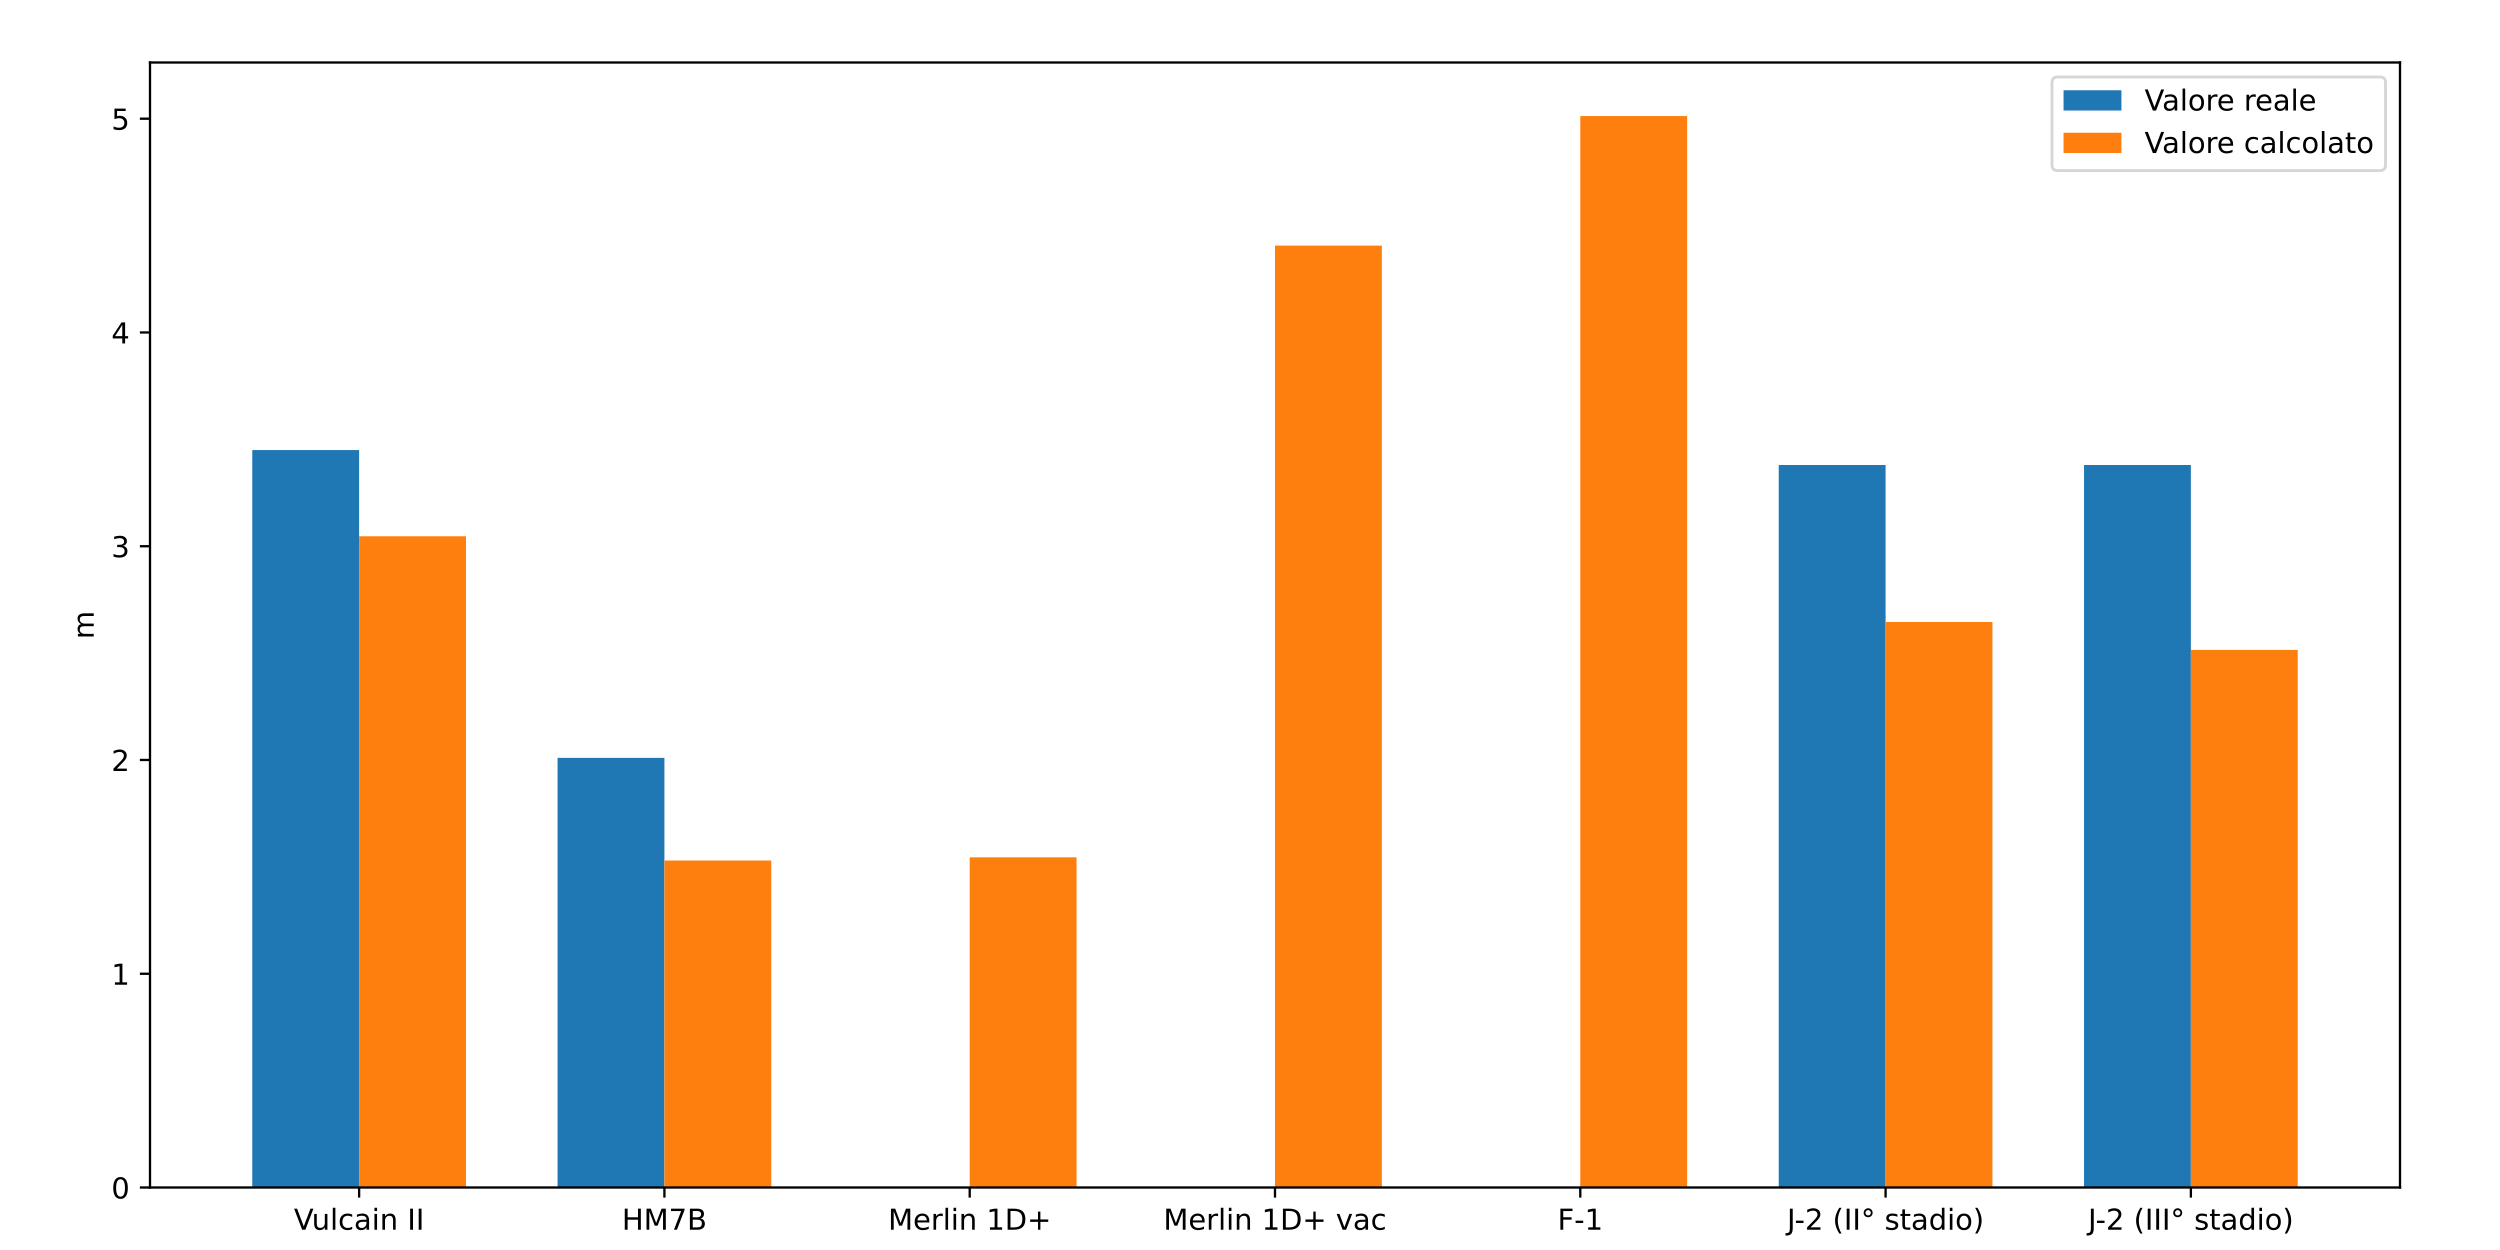
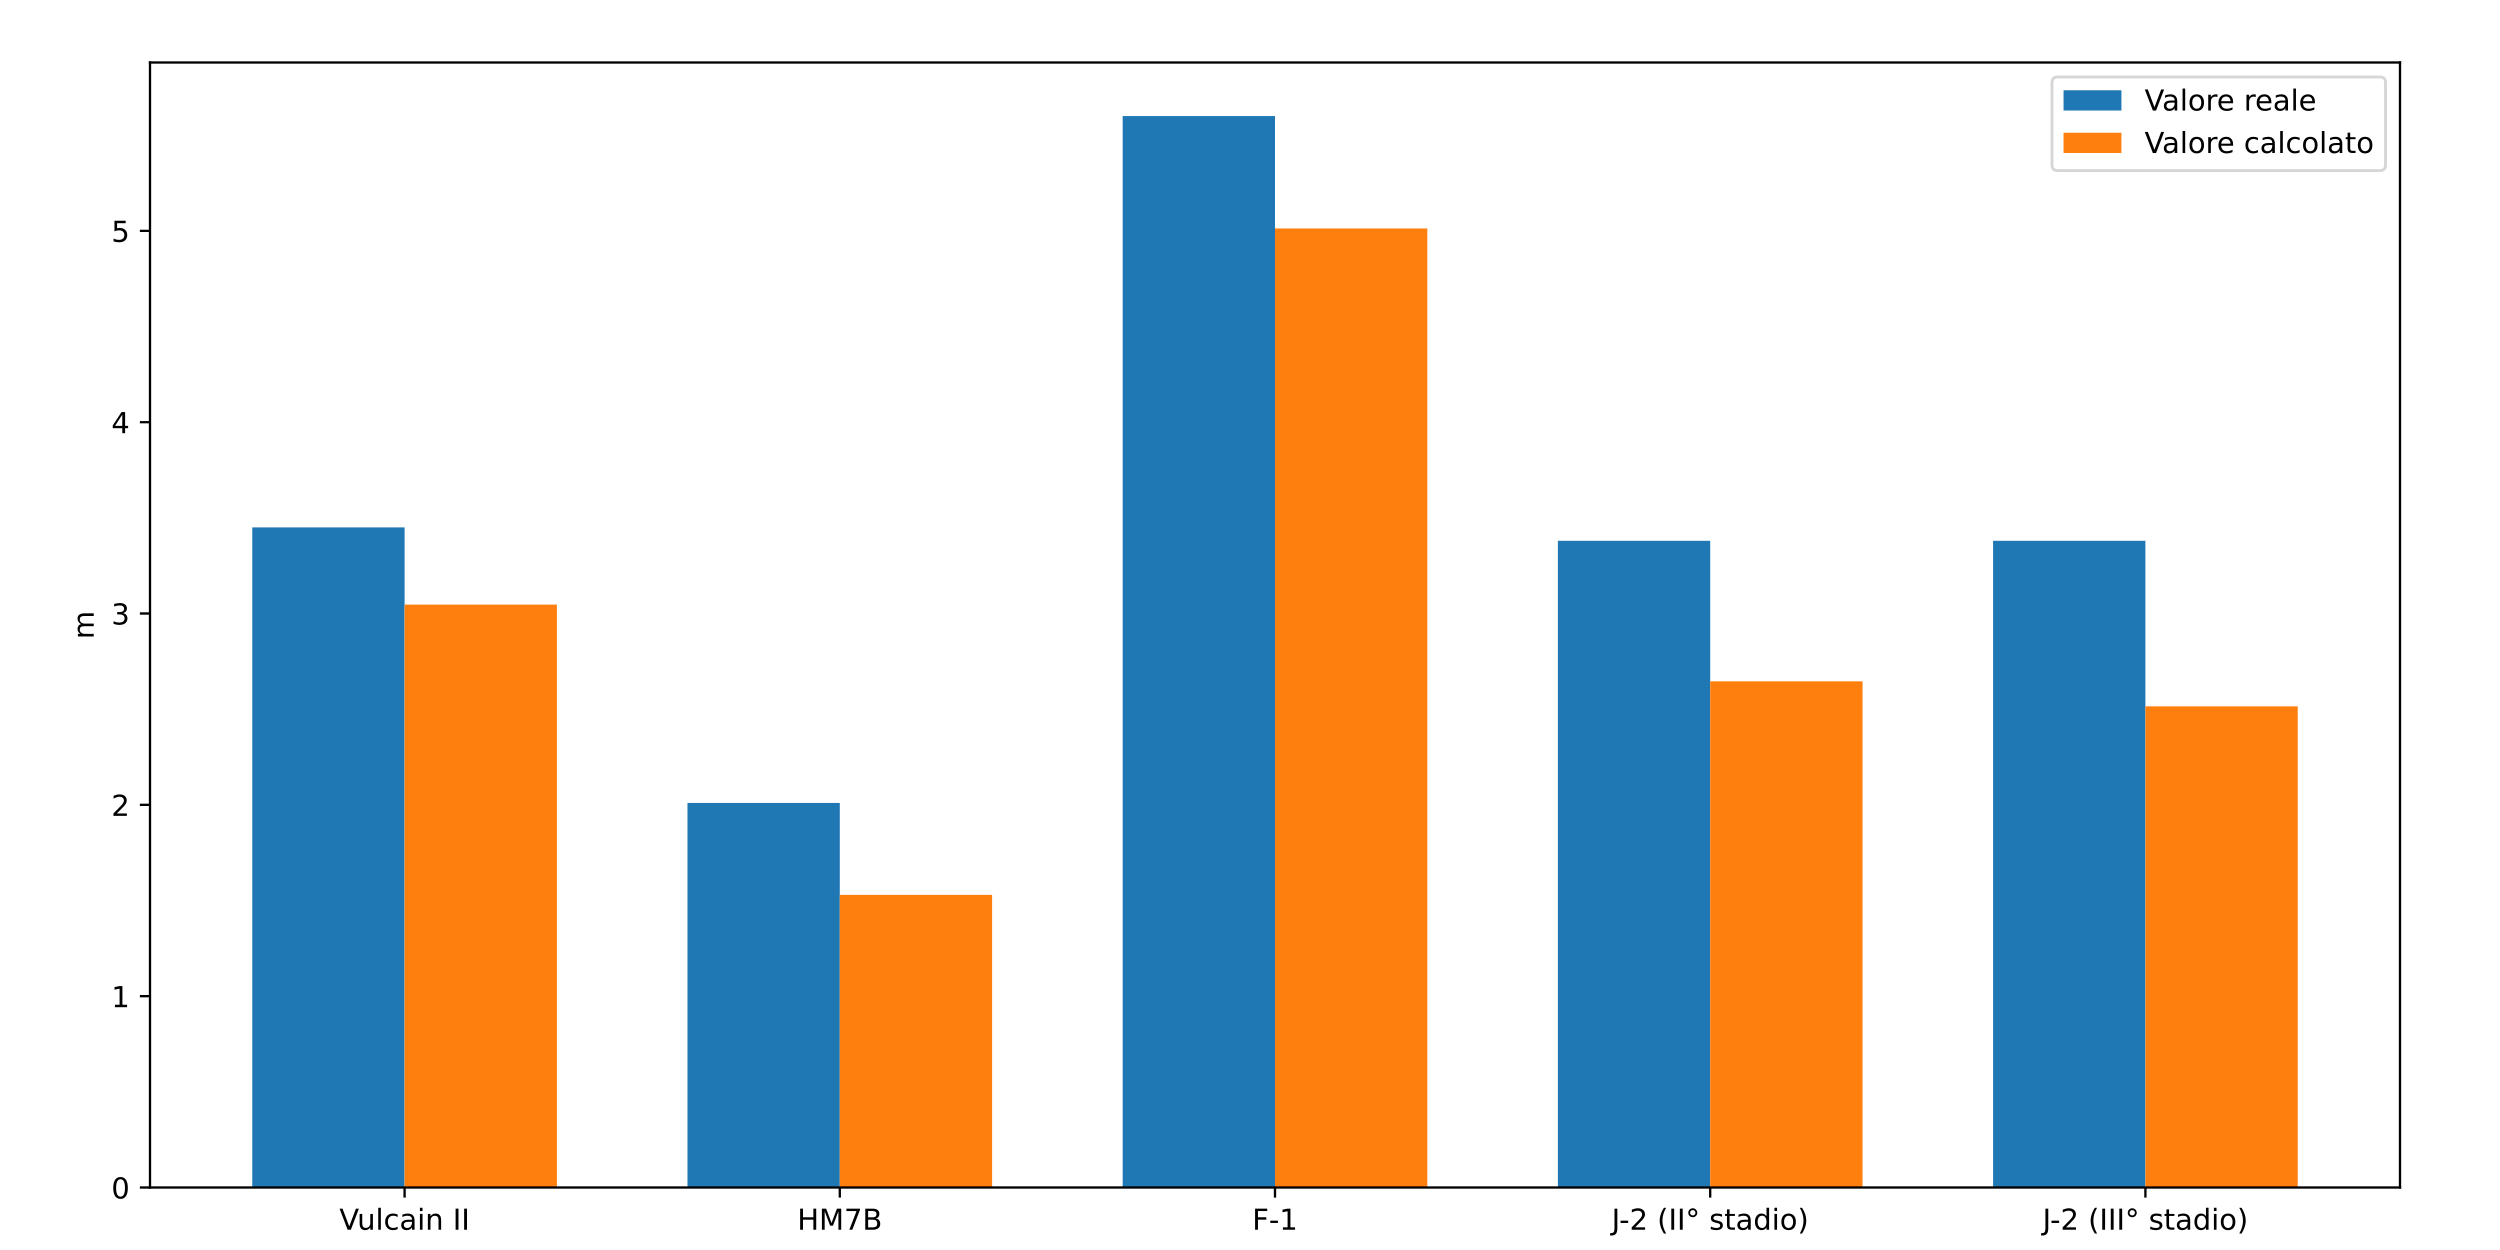
<svg xmlns="http://www.w3.org/2000/svg" xmlns:xlink="http://www.w3.org/1999/xlink" height="432pt" version="1.1" viewBox="0 0 864 432" width="864pt">
  <defs>
    <style type="text/css">
*{stroke-linecap:butt;stroke-linejoin:round;}
  </style>
  </defs>
  <g id="figure_1">
    <g id="patch_1">
      <path d="M 0 432  L 864 432  L 864 0  L 0 0  z " style="fill:#ffffff;" />
    </g>
    <g id="axes_1">
      <g id="patch_2">
        <path d="M 51.84 410.4  L 829.44 410.4  L 829.44 21.6  L 51.84 21.6  z " style="fill:#ffffff;" />
      </g>
      <g id="patch_3">
-         <path clip-path="url(#p3bbf95fb55)" d="M 87.185 410.4  L 124.114 410.4  L 124.114 155.535  L 87.185 155.535  z " style="fill:#1f77b4;" />
+         <path clip-path="url(#p38604b39ce)" d="M 87.185 410.4  L 139.828 410.4  L 139.828 182.278  L 87.185 182.278  z " style="fill:#1f77b4;" />
      </g>
      <g id="patch_4">
-         <path clip-path="url(#p3bbf95fb55)" d="M 192.694 410.4  L 229.622 410.4  L 229.622 261.913  L 192.694 261.913  z " style="fill:#1f77b4;" />
+         <path clip-path="url(#p38604b39ce)" d="M 237.592 410.4  L 290.234 410.4  L 290.234 277.494  L 237.592 277.494  z " style="fill:#1f77b4;" />
      </g>
      <g id="patch_5">
-         <path clip-path="url(#p3bbf95fb55)" d="M 298.203 410.4  L 335.131 410.4  L 335.131 410.4  L 298.203 410.4  z " style="fill:#1f77b4;" />
+         <path clip-path="url(#p38604b39ce)" d="M 387.998 410.4  L 440.64 410.4  L 440.64 40.114  L 387.998 40.114  z " style="fill:#1f77b4;" />
      </g>
      <g id="patch_6">
-         <path clip-path="url(#p3bbf95fb55)" d="M 403.712 410.4  L 440.64 410.4  L 440.64 410.4  L 403.712 410.4  z " style="fill:#1f77b4;" />
+         <path clip-path="url(#p38604b39ce)" d="M 538.404 410.4  L 591.046 410.4  L 591.046 186.906  L 538.404 186.906  z " style="fill:#1f77b4;" />
      </g>
      <g id="patch_7">
-         <path clip-path="url(#p3bbf95fb55)" d="M 509.221 410.4  L 546.149 410.4  L 546.149 410.4  L 509.221 410.4  z " style="fill:#1f77b4;" />
+         <path clip-path="url(#p38604b39ce)" d="M 688.81 410.4  L 741.452 410.4  L 741.452 186.906  L 688.81 186.906  z " style="fill:#1f77b4;" />
      </g>
      <g id="patch_8">
-         <path clip-path="url(#p3bbf95fb55)" d="M 614.73 410.4  L 651.658 410.4  L 651.658 160.706  L 614.73 160.706  z " style="fill:#1f77b4;" />
+         <path clip-path="url(#p38604b39ce)" d="M 139.828 410.4  L 192.47 410.4  L 192.47 208.959  L 139.828 208.959  z " style="fill:#ff7f0e;" />
      </g>
      <g id="patch_9">
-         <path clip-path="url(#p3bbf95fb55)" d="M 720.238 410.4  L 757.166 410.4  L 757.166 160.706  L 720.238 160.706  z " style="fill:#1f77b4;" />
+         <path clip-path="url(#p38604b39ce)" d="M 290.234 410.4  L 342.876 410.4  L 342.876 309.261  L 290.234 309.261  z " style="fill:#ff7f0e;" />
      </g>
      <g id="patch_10">
-         <path clip-path="url(#p3bbf95fb55)" d="M 124.114 410.4  L 161.042 410.4  L 161.042 185.344  L 124.114 185.344  z " style="fill:#ff7f0e;" />
+         <path clip-path="url(#p38604b39ce)" d="M 440.64 410.4  L 493.282 410.4  L 493.282 78.968  L 440.64 78.968  z " style="fill:#ff7f0e;" />
      </g>
      <g id="patch_11">
-         <path clip-path="url(#p3bbf95fb55)" d="M 229.622 410.4  L 266.55 410.4  L 266.55 297.405  L 229.622 297.405  z " style="fill:#ff7f0e;" />
+         <path clip-path="url(#p38604b39ce)" d="M 591.046 410.4  L 643.688 410.4  L 643.688 235.462  L 591.046 235.462  z " style="fill:#ff7f0e;" />
      </g>
      <g id="patch_12">
-         <path clip-path="url(#p3bbf95fb55)" d="M 335.131 410.4  L 372.059 410.4  L 372.059 296.305  L 335.131 296.305  z " style="fill:#ff7f0e;" />
-       </g>
-       <g id="patch_13">
-         <path clip-path="url(#p3bbf95fb55)" d="M 440.64 410.4  L 477.568 410.4  L 477.568 84.876  L 440.64 84.876  z " style="fill:#ff7f0e;" />
-       </g>
-       <g id="patch_14">
-         <path clip-path="url(#p3bbf95fb55)" d="M 546.149 410.4  L 583.077 410.4  L 583.077 40.114  L 546.149 40.114  z " style="fill:#ff7f0e;" />
-       </g>
-       <g id="patch_15">
-         <path clip-path="url(#p3bbf95fb55)" d="M 651.658 410.4  L 688.586 410.4  L 688.586 214.954  L 651.658 214.954  z " style="fill:#ff7f0e;" />
-       </g>
-       <g id="patch_16">
-         <path clip-path="url(#p3bbf95fb55)" d="M 757.166 410.4  L 794.095 410.4  L 794.095 224.617  L 757.166 224.617  z " style="fill:#ff7f0e;" />
+         <path clip-path="url(#p38604b39ce)" d="M 741.452 410.4  L 794.095 410.4  L 794.095 244.111  L 741.452 244.111  z " style="fill:#ff7f0e;" />
      </g>
      <g id="matplotlib.axis_1">
        <g id="xtick_1">
          <g id="line2d_1">
            <defs>
-               <path d="M 0 0  L 0 3.5  " id="m0f2e71ddb7" style="stroke:#000000;stroke-width:0.8;" />
-             </defs>
-             <g>
-               <use style="stroke:#000000;stroke-width:0.8;" x="124.114" xlink:href="#m0f2e71ddb7" y="410.4" />
+               <path d="M 0 0  L 0 3.5  " id="m7b2f613ad7" style="stroke:#000000;stroke-width:0.8;" />
+             </defs>
+             <g>
+               <use style="stroke:#000000;stroke-width:0.8;" x="139.828" xlink:href="#m7b2f613ad7" y="410.4" />
            </g>
          </g>
          <g id="text_1">
            <defs>
              <path d="M 28.609 0  L 0.781 72.906  L 11.078 72.906  L 34.188 11.531  L 57.328 72.906  L 67.578 72.906  L 39.797 0  z " id="DejaVuSans-86" />
              <path d="M 8.5 21.578  L 8.5 54.688  L 17.484 54.688  L 17.484 21.922  Q 17.484 14.156 20.5 10.266  Q 23.531 6.391 29.594 6.391  Q 36.859 6.391 41.078 11.031  Q 45.312 15.672 45.312 23.688  L 45.312 54.688  L 54.297 54.688  L 54.297 0  L 45.312 0  L 45.312 8.406  Q 42.047 3.422 37.719 1  Q 33.406 -1.422 27.688 -1.422  Q 18.266 -1.422 13.375 4.438  Q 8.5 10.297 8.5 21.578  z M 31.109 56  z " id="DejaVuSans-117" />
              <path d="M 9.422 75.984  L 18.406 75.984  L 18.406 0  L 9.422 0  z " id="DejaVuSans-108" />
              <path d="M 48.781 52.594  L 48.781 44.188  Q 44.969 46.297 41.141 47.344  Q 37.312 48.391 33.406 48.391  Q 24.656 48.391 19.812 42.844  Q 14.984 37.312 14.984 27.297  Q 14.984 17.281 19.812 11.734  Q 24.656 6.203 33.406 6.203  Q 37.312 6.203 41.141 7.25  Q 44.969 8.297 48.781 10.406  L 48.781 2.094  Q 45.016 0.344 40.984 -0.531  Q 36.969 -1.422 32.422 -1.422  Q 20.062 -1.422 12.781 6.344  Q 5.516 14.109 5.516 27.297  Q 5.516 40.672 12.859 48.328  Q 20.219 56 33.016 56  Q 37.156 56 41.109 55.141  Q 45.062 54.297 48.781 52.594  z " id="DejaVuSans-99" />
              <path d="M 34.281 27.484  Q 23.391 27.484 19.188 25  Q 14.984 22.516 14.984 16.5  Q 14.984 11.719 18.141 8.906  Q 21.297 6.109 26.703 6.109  Q 34.188 6.109 38.703 11.406  Q 43.219 16.703 43.219 25.484  L 43.219 27.484  z M 52.203 31.203  L 52.203 0  L 43.219 0  L 43.219 8.297  Q 40.141 3.328 35.547 0.953  Q 30.953 -1.422 24.312 -1.422  Q 15.922 -1.422 10.953 3.297  Q 6 8.016 6 15.922  Q 6 25.141 12.172 29.828  Q 18.359 34.516 30.609 34.516  L 43.219 34.516  L 43.219 35.406  Q 43.219 41.609 39.141 45  Q 35.062 48.391 27.688 48.391  Q 23 48.391 18.547 47.266  Q 14.109 46.141 10.016 43.891  L 10.016 52.203  Q 14.938 54.109 19.578 55.047  Q 24.219 56 28.609 56  Q 40.484 56 46.344 49.844  Q 52.203 43.703 52.203 31.203  z " id="DejaVuSans-97" />
              <path d="M 9.422 54.688  L 18.406 54.688  L 18.406 0  L 9.422 0  z M 9.422 75.984  L 18.406 75.984  L 18.406 64.594  L 9.422 64.594  z " id="DejaVuSans-105" />
              <path d="M 54.891 33.016  L 54.891 0  L 45.906 0  L 45.906 32.719  Q 45.906 40.484 42.875 44.328  Q 39.844 48.188 33.797 48.188  Q 26.516 48.188 22.312 43.547  Q 18.109 38.922 18.109 30.906  L 18.109 0  L 9.078 0  L 9.078 54.688  L 18.109 54.688  L 18.109 46.188  Q 21.344 51.125 25.703 53.562  Q 30.078 56 35.797 56  Q 45.219 56 50.047 50.172  Q 54.891 44.344 54.891 33.016  z " id="DejaVuSans-110" />
              <path id="DejaVuSans-32" />
              <path d="M 9.812 72.906  L 19.672 72.906  L 19.672 0  L 9.812 0  z " id="DejaVuSans-73" />
            </defs>
-             <g transform="translate(101.5628 424.9984)scale(0.1 -0.1)">
+             <g transform="translate(117.2768 424.9984)scale(0.1 -0.1)">
              <use xlink:href="#DejaVuSans-86" />
              <use x="61.658" xlink:href="#DejaVuSans-117" />
              <use x="125.037" xlink:href="#DejaVuSans-108" />
              <use x="152.82" xlink:href="#DejaVuSans-99" />
              <use x="207.801" xlink:href="#DejaVuSans-97" />
              <use x="269.08" xlink:href="#DejaVuSans-105" />
              <use x="296.863" xlink:href="#DejaVuSans-110" />
              <use x="360.242" xlink:href="#DejaVuSans-32" />
              <use x="392.029" xlink:href="#DejaVuSans-73" />
              <use x="421.521" xlink:href="#DejaVuSans-73" />
            </g>
          </g>
        </g>
        <g id="xtick_2">
          <g id="line2d_2">
            <g>
-               <use style="stroke:#000000;stroke-width:0.8;" x="229.622" xlink:href="#m0f2e71ddb7" y="410.4" />
+               <use style="stroke:#000000;stroke-width:0.8;" x="290.234" xlink:href="#m7b2f613ad7" y="410.4" />
            </g>
          </g>
          <g id="text_2">
            <defs>
              <path d="M 9.812 72.906  L 19.672 72.906  L 19.672 43.016  L 55.516 43.016  L 55.516 72.906  L 65.375 72.906  L 65.375 0  L 55.516 0  L 55.516 34.719  L 19.672 34.719  L 19.672 0  L 9.812 0  z " id="DejaVuSans-72" />
              <path d="M 9.812 72.906  L 24.516 72.906  L 43.109 23.297  L 61.812 72.906  L 76.516 72.906  L 76.516 0  L 66.891 0  L 66.891 64.016  L 48.094 14.016  L 38.188 14.016  L 19.391 64.016  L 19.391 0  L 9.812 0  z " id="DejaVuSans-77" />
              <path d="M 8.203 72.906  L 55.078 72.906  L 55.078 68.703  L 28.609 0  L 18.312 0  L 43.219 64.594  L 8.203 64.594  z " id="DejaVuSans-55" />
              <path d="M 19.672 34.812  L 19.672 8.109  L 35.5 8.109  Q 43.453 8.109 47.281 11.406  Q 51.125 14.703 51.125 21.484  Q 51.125 28.328 47.281 31.562  Q 43.453 34.812 35.5 34.812  z M 19.672 64.797  L 19.672 42.828  L 34.281 42.828  Q 41.5 42.828 45.031 45.531  Q 48.578 48.25 48.578 53.812  Q 48.578 59.328 45.031 62.062  Q 41.5 64.797 34.281 64.797  z M 9.812 72.906  L 35.016 72.906  Q 46.297 72.906 52.391 68.219  Q 58.5 63.531 58.5 54.891  Q 58.5 48.188 55.375 44.234  Q 52.25 40.281 46.188 39.312  Q 53.469 37.75 57.5 32.781  Q 61.531 27.828 61.531 20.406  Q 61.531 10.641 54.891 5.312  Q 48.25 0 35.984 0  L 9.812 0  z " id="DejaVuSans-66" />
            </defs>
-             <g transform="translate(214.9364 424.9984)scale(0.1 -0.1)">
+             <g transform="translate(275.5479 424.9984)scale(0.1 -0.1)">
              <use xlink:href="#DejaVuSans-72" />
              <use x="75.195" xlink:href="#DejaVuSans-77" />
              <use x="161.475" xlink:href="#DejaVuSans-55" />
              <use x="225.098" xlink:href="#DejaVuSans-66" />
            </g>
          </g>
        </g>
        <g id="xtick_3">
          <g id="line2d_3">
            <g>
-               <use style="stroke:#000000;stroke-width:0.8;" x="335.131" xlink:href="#m0f2e71ddb7" y="410.4" />
+               <use style="stroke:#000000;stroke-width:0.8;" x="440.64" xlink:href="#m7b2f613ad7" y="410.4" />
            </g>
          </g>
          <g id="text_3">
-             <defs>
-               <path d="M 56.203 29.594  L 56.203 25.203  L 14.891 25.203  Q 15.484 15.922 20.484 11.062  Q 25.484 6.203 34.422 6.203  Q 39.594 6.203 44.453 7.469  Q 49.312 8.734 54.109 11.281  L 54.109 2.781  Q 49.266 0.734 44.188 -0.344  Q 39.109 -1.422 33.891 -1.422  Q 20.797 -1.422 13.156 6.188  Q 5.516 13.812 5.516 26.812  Q 5.516 40.234 12.766 48.109  Q 20.016 56 32.328 56  Q 43.359 56 49.781 48.891  Q 56.203 41.797 56.203 29.594  z M 47.219 32.234  Q 47.125 39.594 43.094 43.984  Q 39.062 48.391 32.422 48.391  Q 24.906 48.391 20.391 44.141  Q 15.875 39.891 15.188 32.172  z " id="DejaVuSans-101" />
-               <path d="M 41.109 46.297  Q 39.594 47.172 37.812 47.578  Q 36.031 48 33.891 48  Q 26.266 48 22.188 43.047  Q 18.109 38.094 18.109 28.812  L 18.109 0  L 9.078 0  L 9.078 54.688  L 18.109 54.688  L 18.109 46.188  Q 20.953 51.172 25.484 53.578  Q 30.031 56 36.531 56  Q 37.453 56 38.578 55.875  Q 39.703 55.766 41.062 55.516  z " id="DejaVuSans-114" />
-               <path d="M 12.406 8.297  L 28.516 8.297  L 28.516 63.922  L 10.984 60.406  L 10.984 69.391  L 28.422 72.906  L 38.281 72.906  L 38.281 8.297  L 54.391 8.297  L 54.391 0  L 12.406 0  z " id="DejaVuSans-49" />
-               <path d="M 19.672 64.797  L 19.672 8.109  L 31.594 8.109  Q 46.688 8.109 53.688 14.938  Q 60.688 21.781 60.688 36.531  Q 60.688 51.172 53.688 57.984  Q 46.688 64.797 31.594 64.797  z M 9.812 72.906  L 30.078 72.906  Q 51.266 72.906 61.172 64.094  Q 71.094 55.281 71.094 36.531  Q 71.094 17.672 61.125 8.828  Q 51.172 0 30.078 0  L 9.812 0  z " id="DejaVuSans-68" />
-               <path d="M 46 62.703  L 46 35.5  L 73.188 35.5  L 73.188 27.203  L 46 27.203  L 46 0  L 37.797 0  L 37.797 27.203  L 10.594 27.203  L 10.594 35.5  L 37.797 35.5  L 37.797 62.703  z " id="DejaVuSans-43" />
-             </defs>
-             <g transform="translate(306.9281 424.9984)scale(0.1 -0.1)">
-               <use xlink:href="#DejaVuSans-77" />
-               <use x="86.279" xlink:href="#DejaVuSans-101" />
-               <use x="147.803" xlink:href="#DejaVuSans-114" />
-               <use x="188.916" xlink:href="#DejaVuSans-108" />
-               <use x="216.699" xlink:href="#DejaVuSans-105" />
-               <use x="244.482" xlink:href="#DejaVuSans-110" />
-               <use x="307.861" xlink:href="#DejaVuSans-32" />
-               <use x="339.648" xlink:href="#DejaVuSans-49" />
-               <use x="403.271" xlink:href="#DejaVuSans-68" />
-               <use x="480.273" xlink:href="#DejaVuSans-43" />
-             </g>
-           </g>
-         </g>
-         <g id="xtick_4">
-           <g id="line2d_4">
-             <g>
-               <use style="stroke:#000000;stroke-width:0.8;" x="440.64" xlink:href="#m0f2e71ddb7" y="410.4" />
-             </g>
-           </g>
-           <g id="text_4">
-             <defs>
-               <path d="M 2.984 54.688  L 12.5 54.688  L 29.594 8.797  L 46.688 54.688  L 56.203 54.688  L 35.688 0  L 23.484 0  z " id="DejaVuSans-118" />
-             </defs>
-             <g transform="translate(402.0752 424.9984)scale(0.1 -0.1)">
-               <use xlink:href="#DejaVuSans-77" />
-               <use x="86.279" xlink:href="#DejaVuSans-101" />
-               <use x="147.803" xlink:href="#DejaVuSans-114" />
-               <use x="188.916" xlink:href="#DejaVuSans-108" />
-               <use x="216.699" xlink:href="#DejaVuSans-105" />
-               <use x="244.482" xlink:href="#DejaVuSans-110" />
-               <use x="307.861" xlink:href="#DejaVuSans-32" />
-               <use x="339.648" xlink:href="#DejaVuSans-49" />
-               <use x="403.271" xlink:href="#DejaVuSans-68" />
-               <use x="480.273" xlink:href="#DejaVuSans-43" />
-               <use x="564.062" xlink:href="#DejaVuSans-32" />
-               <use x="595.85" xlink:href="#DejaVuSans-118" />
-               <use x="655.029" xlink:href="#DejaVuSans-97" />
-               <use x="716.309" xlink:href="#DejaVuSans-99" />
-             </g>
-           </g>
-         </g>
-         <g id="xtick_5">
-           <g id="line2d_5">
-             <g>
-               <use style="stroke:#000000;stroke-width:0.8;" x="546.149" xlink:href="#m0f2e71ddb7" y="410.4" />
-             </g>
-           </g>
-           <g id="text_5">
            <defs>
              <path d="M 9.812 72.906  L 51.703 72.906  L 51.703 64.594  L 19.672 64.594  L 19.672 43.109  L 48.578 43.109  L 48.578 34.812  L 19.672 34.812  L 19.672 0  L 9.812 0  z " id="DejaVuSans-70" />
              <path d="M 4.891 31.391  L 31.203 31.391  L 31.203 23.391  L 4.891 23.391  z " id="DejaVuSans-45" />
-             </defs>
-             <g transform="translate(538.2879 424.9984)scale(0.1 -0.1)">
+               <path d="M 12.406 8.297  L 28.516 8.297  L 28.516 63.922  L 10.984 60.406  L 10.984 69.391  L 28.422 72.906  L 38.281 72.906  L 38.281 8.297  L 54.391 8.297  L 54.391 0  L 12.406 0  z " id="DejaVuSans-49" />
+             </defs>
+             <g transform="translate(432.7791 424.9984)scale(0.1 -0.1)">
              <use xlink:href="#DejaVuSans-70" />
              <use x="57.52" xlink:href="#DejaVuSans-45" />
              <use x="93.604" xlink:href="#DejaVuSans-49" />
            </g>
          </g>
        </g>
-         <g id="xtick_6">
-           <g id="line2d_6">
-             <g>
-               <use style="stroke:#000000;stroke-width:0.8;" x="651.658" xlink:href="#m0f2e71ddb7" y="410.4" />
-             </g>
-           </g>
-           <g id="text_6">
+         <g id="xtick_4">
+           <g id="line2d_4">
+             <g>
+               <use style="stroke:#000000;stroke-width:0.8;" x="591.046" xlink:href="#m7b2f613ad7" y="410.4" />
+             </g>
+           </g>
+           <g id="text_4">
            <defs>
              <path d="M 9.812 72.906  L 19.672 72.906  L 19.672 5.078  Q 19.672 -8.109 14.672 -14.062  Q 9.672 -20.016 -1.422 -20.016  L -5.172 -20.016  L -5.172 -11.719  L -2.094 -11.719  Q 4.438 -11.719 7.125 -8.047  Q 9.812 -4.391 9.812 5.078  z " id="DejaVuSans-74" />
              <path d="M 19.188 8.297  L 53.609 8.297  L 53.609 0  L 7.328 0  L 7.328 8.297  Q 12.938 14.109 22.625 23.891  Q 32.328 33.688 34.812 36.531  Q 39.547 41.844 41.422 45.531  Q 43.312 49.219 43.312 52.781  Q 43.312 58.594 39.234 62.25  Q 35.156 65.922 28.609 65.922  Q 23.969 65.922 18.812 64.312  Q 13.672 62.703 7.812 59.422  L 7.812 69.391  Q 13.766 71.781 18.938 73  Q 24.125 74.219 28.422 74.219  Q 39.75 74.219 46.484 68.547  Q 53.219 62.891 53.219 53.422  Q 53.219 48.922 51.531 44.891  Q 49.859 40.875 45.406 35.406  Q 44.188 33.984 37.641 27.219  Q 31.109 20.453 19.188 8.297  z " id="DejaVuSans-50" />
              <path d="M 31 75.875  Q 24.469 64.656 21.281 53.656  Q 18.109 42.672 18.109 31.391  Q 18.109 20.125 21.312 9.062  Q 24.516 -2 31 -13.188  L 23.188 -13.188  Q 15.875 -1.703 12.234 9.375  Q 8.594 20.453 8.594 31.391  Q 8.594 42.281 12.203 53.312  Q 15.828 64.359 23.188 75.875  z " id="DejaVuSans-40" />
              <path d="M 25 67.922  Q 21.094 67.922 18.406 65.203  Q 15.719 62.5 15.719 58.594  Q 15.719 54.734 18.406 52.078  Q 21.094 49.422 25 49.422  Q 28.906 49.422 31.594 52.078  Q 34.281 54.734 34.281 58.594  Q 34.281 62.453 31.562 65.188  Q 28.859 67.922 25 67.922  z M 25 74.219  Q 28.125 74.219 31 73.016  Q 33.891 71.828 35.984 69.578  Q 38.234 67.391 39.359 64.594  Q 40.484 61.812 40.484 58.594  Q 40.484 52.156 35.969 47.688  Q 31.453 43.219 24.906 43.219  Q 18.312 43.219 13.906 47.609  Q 9.516 52 9.516 58.594  Q 9.516 65.141 14 69.672  Q 18.5 74.219 25 74.219  z " id="DejaVuSans-176" />
              <path d="M 44.281 53.078  L 44.281 44.578  Q 40.484 46.531 36.375 47.5  Q 32.281 48.484 27.875 48.484  Q 21.188 48.484 17.844 46.438  Q 14.5 44.391 14.5 40.281  Q 14.5 37.156 16.891 35.375  Q 19.281 33.594 26.516 31.984  L 29.594 31.297  Q 39.156 29.25 43.188 25.516  Q 47.219 21.781 47.219 15.094  Q 47.219 7.469 41.188 3.016  Q 35.156 -1.422 24.609 -1.422  Q 20.219 -1.422 15.453 -0.562  Q 10.688 0.297 5.422 2  L 5.422 11.281  Q 10.406 8.688 15.234 7.391  Q 20.062 6.109 24.812 6.109  Q 31.156 6.109 34.562 8.281  Q 37.984 10.453 37.984 14.406  Q 37.984 18.062 35.516 20.016  Q 33.062 21.969 24.703 23.781  L 21.578 24.516  Q 13.234 26.266 9.516 29.906  Q 5.812 33.547 5.812 39.891  Q 5.812 47.609 11.281 51.797  Q 16.75 56 26.812 56  Q 31.781 56 36.172 55.266  Q 40.578 54.547 44.281 53.078  z " id="DejaVuSans-115" />
              <path d="M 18.312 70.219  L 18.312 54.688  L 36.812 54.688  L 36.812 47.703  L 18.312 47.703  L 18.312 18.016  Q 18.312 11.328 20.141 9.422  Q 21.969 7.516 27.594 7.516  L 36.812 7.516  L 36.812 0  L 27.594 0  Q 17.188 0 13.234 3.875  Q 9.281 7.766 9.281 18.016  L 9.281 47.703  L 2.688 47.703  L 2.688 54.688  L 9.281 54.688  L 9.281 70.219  z " id="DejaVuSans-116" />
              <path d="M 45.406 46.391  L 45.406 75.984  L 54.391 75.984  L 54.391 0  L 45.406 0  L 45.406 8.203  Q 42.578 3.328 38.25 0.953  Q 33.938 -1.422 27.875 -1.422  Q 17.969 -1.422 11.734 6.484  Q 5.516 14.406 5.516 27.297  Q 5.516 40.188 11.734 48.094  Q 17.969 56 27.875 56  Q 33.938 56 38.25 53.625  Q 42.578 51.266 45.406 46.391  z M 14.797 27.297  Q 14.797 17.391 18.875 11.75  Q 22.953 6.109 30.078 6.109  Q 37.203 6.109 41.297 11.75  Q 45.406 17.391 45.406 27.297  Q 45.406 37.203 41.297 42.844  Q 37.203 48.484 30.078 48.484  Q 22.953 48.484 18.875 42.844  Q 14.797 37.203 14.797 27.297  z " id="DejaVuSans-100" />
              <path d="M 30.609 48.391  Q 23.391 48.391 19.188 42.75  Q 14.984 37.109 14.984 27.297  Q 14.984 17.484 19.156 11.844  Q 23.344 6.203 30.609 6.203  Q 37.797 6.203 41.984 11.859  Q 46.188 17.531 46.188 27.297  Q 46.188 37.016 41.984 42.703  Q 37.797 48.391 30.609 48.391  z M 30.609 56  Q 42.328 56 49.016 48.375  Q 55.719 40.766 55.719 27.297  Q 55.719 13.875 49.016 6.219  Q 42.328 -1.422 30.609 -1.422  Q 18.844 -1.422 12.172 6.219  Q 5.516 13.875 5.516 27.297  Q 5.516 40.766 12.172 48.375  Q 18.844 56 30.609 56  z " id="DejaVuSans-111" />
              <path d="M 8.016 75.875  L 15.828 75.875  Q 23.141 64.359 26.781 53.312  Q 30.422 42.281 30.422 31.391  Q 30.422 20.453 26.781 9.375  Q 23.141 -1.703 15.828 -13.188  L 8.016 -13.188  Q 14.5 -2 17.703 9.062  Q 20.906 20.125 20.906 31.391  Q 20.906 42.672 17.703 53.656  Q 14.5 64.656 8.016 75.875  z " id="DejaVuSans-41" />
            </defs>
-             <g transform="translate(617.5975 424.9984)scale(0.1 -0.1)">
+             <g transform="translate(556.986 424.9984)scale(0.1 -0.1)">
              <use xlink:href="#DejaVuSans-74" />
              <use x="25.867" xlink:href="#DejaVuSans-45" />
              <use x="61.951" xlink:href="#DejaVuSans-50" />
              <use x="125.574" xlink:href="#DejaVuSans-32" />
              <use x="157.361" xlink:href="#DejaVuSans-40" />
              <use x="196.375" xlink:href="#DejaVuSans-73" />
              <use x="225.867" xlink:href="#DejaVuSans-73" />
              <use x="255.359" xlink:href="#DejaVuSans-176" />
              <use x="305.359" xlink:href="#DejaVuSans-32" />
              <use x="337.146" xlink:href="#DejaVuSans-115" />
              <use x="389.246" xlink:href="#DejaVuSans-116" />
              <use x="428.455" xlink:href="#DejaVuSans-97" />
              <use x="489.734" xlink:href="#DejaVuSans-100" />
              <use x="553.211" xlink:href="#DejaVuSans-105" />
              <use x="580.994" xlink:href="#DejaVuSans-111" />
              <use x="642.176" xlink:href="#DejaVuSans-41" />
            </g>
          </g>
        </g>
-         <g id="xtick_7">
-           <g id="line2d_7">
-             <g>
-               <use style="stroke:#000000;stroke-width:0.8;" x="757.166" xlink:href="#m0f2e71ddb7" y="410.4" />
-             </g>
-           </g>
-           <g id="text_7">
-             <g transform="translate(721.6313 424.9984)scale(0.1 -0.1)">
+         <g id="xtick_5">
+           <g id="line2d_5">
+             <g>
+               <use style="stroke:#000000;stroke-width:0.8;" x="741.452" xlink:href="#m7b2f613ad7" y="410.4" />
+             </g>
+           </g>
+           <g id="text_5">
+             <g transform="translate(705.9172 424.9984)scale(0.1 -0.1)">
              <use xlink:href="#DejaVuSans-74" />
              <use x="25.867" xlink:href="#DejaVuSans-45" />
              <use x="61.951" xlink:href="#DejaVuSans-50" />
              <use x="125.574" xlink:href="#DejaVuSans-32" />
              <use x="157.361" xlink:href="#DejaVuSans-40" />
              <use x="196.375" xlink:href="#DejaVuSans-73" />
              <use x="225.867" xlink:href="#DejaVuSans-73" />
              <use x="255.359" xlink:href="#DejaVuSans-73" />
              <use x="284.852" xlink:href="#DejaVuSans-176" />
              <use x="334.852" xlink:href="#DejaVuSans-32" />
              <use x="366.639" xlink:href="#DejaVuSans-115" />
              <use x="418.738" xlink:href="#DejaVuSans-116" />
              <use x="457.947" xlink:href="#DejaVuSans-97" />
              <use x="519.227" xlink:href="#DejaVuSans-100" />
              <use x="582.703" xlink:href="#DejaVuSans-105" />
              <use x="610.486" xlink:href="#DejaVuSans-111" />
              <use x="671.668" xlink:href="#DejaVuSans-41" />
            </g>
          </g>
        </g>
      </g>
      <g id="matplotlib.axis_2">
        <g id="ytick_1">
-           <g id="line2d_8">
-             <defs>
-               <path d="M 0 0  L -3.5 0  " id="m65aefa1d2f" style="stroke:#000000;stroke-width:0.8;" />
-             </defs>
-             <g>
-               <use style="stroke:#000000;stroke-width:0.8;" x="51.84" xlink:href="#m65aefa1d2f" y="410.4" />
-             </g>
-           </g>
-           <g id="text_8">
+           <g id="line2d_6">
+             <defs>
+               <path d="M 0 0  L -3.5 0  " id="m53b8436c9b" style="stroke:#000000;stroke-width:0.8;" />
+             </defs>
+             <g>
+               <use style="stroke:#000000;stroke-width:0.8;" x="51.84" xlink:href="#m53b8436c9b" y="410.4" />
+             </g>
+           </g>
+           <g id="text_6">
            <defs>
              <path d="M 31.781 66.406  Q 24.172 66.406 20.328 58.906  Q 16.5 51.422 16.5 36.375  Q 16.5 21.391 20.328 13.891  Q 24.172 6.391 31.781 6.391  Q 39.453 6.391 43.281 13.891  Q 47.125 21.391 47.125 36.375  Q 47.125 51.422 43.281 58.906  Q 39.453 66.406 31.781 66.406  z M 31.781 74.219  Q 44.047 74.219 50.516 64.516  Q 56.984 54.828 56.984 36.375  Q 56.984 17.969 50.516 8.266  Q 44.047 -1.422 31.781 -1.422  Q 19.531 -1.422 13.062 8.266  Q 6.594 17.969 6.594 36.375  Q 6.594 54.828 13.062 64.516  Q 19.531 74.219 31.781 74.219  z " id="DejaVuSans-48" />
            </defs>
            <g transform="translate(38.4775 414.1992)scale(0.1 -0.1)">
              <use xlink:href="#DejaVuSans-48" />
            </g>
          </g>
        </g>
        <g id="ytick_2">
+           <g id="line2d_7">
+             <g>
+               <use style="stroke:#000000;stroke-width:0.8;" x="51.84" xlink:href="#m53b8436c9b" y="344.278" />
+             </g>
+           </g>
+           <g id="text_7">
+             <g transform="translate(38.4775 348.0768)scale(0.1 -0.1)">
+               <use xlink:href="#DejaVuSans-49" />
+             </g>
+           </g>
+         </g>
+         <g id="ytick_3">
+           <g id="line2d_8">
+             <g>
+               <use style="stroke:#000000;stroke-width:0.8;" x="51.84" xlink:href="#m53b8436c9b" y="278.155" />
+             </g>
+           </g>
+           <g id="text_8">
+             <g transform="translate(38.4775 281.9543)scale(0.1 -0.1)">
+               <use xlink:href="#DejaVuSans-50" />
+             </g>
+           </g>
+         </g>
+         <g id="ytick_4">
          <g id="line2d_9">
            <g>
-               <use style="stroke:#000000;stroke-width:0.8;" x="51.84" xlink:href="#m65aefa1d2f" y="336.526" />
+               <use style="stroke:#000000;stroke-width:0.8;" x="51.84" xlink:href="#m53b8436c9b" y="212.033" />
            </g>
          </g>
          <g id="text_9">
-             <g transform="translate(38.4775 340.3253)scale(0.1 -0.1)">
-               <use xlink:href="#DejaVuSans-49" />
-             </g>
-           </g>
-         </g>
-         <g id="ytick_3">
+             <defs>
+               <path d="M 40.578 39.312  Q 47.656 37.797 51.625 33  Q 55.609 28.219 55.609 21.188  Q 55.609 10.406 48.188 4.484  Q 40.766 -1.422 27.094 -1.422  Q 22.516 -1.422 17.656 -0.516  Q 12.797 0.391 7.625 2.203  L 7.625 11.719  Q 11.719 9.328 16.594 8.109  Q 21.484 6.891 26.812 6.891  Q 36.078 6.891 40.938 10.547  Q 45.797 14.203 45.797 21.188  Q 45.797 27.641 41.281 31.266  Q 36.766 34.906 28.719 34.906  L 20.219 34.906  L 20.219 43.016  L 29.109 43.016  Q 36.375 43.016 40.234 45.922  Q 44.094 48.828 44.094 54.297  Q 44.094 59.906 40.109 62.906  Q 36.141 65.922 28.719 65.922  Q 24.656 65.922 20.016 65.031  Q 15.375 64.156 9.812 62.312  L 9.812 71.094  Q 15.438 72.656 20.344 73.438  Q 25.25 74.219 29.594 74.219  Q 40.828 74.219 47.359 69.109  Q 53.906 64.016 53.906 55.328  Q 53.906 49.266 50.438 45.094  Q 46.969 40.922 40.578 39.312  z " id="DejaVuSans-51" />
+             </defs>
+             <g transform="translate(38.4775 215.8319)scale(0.1 -0.1)">
+               <use xlink:href="#DejaVuSans-51" />
+             </g>
+           </g>
+         </g>
+         <g id="ytick_5">
          <g id="line2d_10">
            <g>
-               <use style="stroke:#000000;stroke-width:0.8;" x="51.84" xlink:href="#m65aefa1d2f" y="262.652" />
+               <use style="stroke:#000000;stroke-width:0.8;" x="51.84" xlink:href="#m53b8436c9b" y="145.91" />
            </g>
          </g>
          <g id="text_10">
-             <g transform="translate(38.4775 266.4514)scale(0.1 -0.1)">
-               <use xlink:href="#DejaVuSans-50" />
-             </g>
-           </g>
-         </g>
-         <g id="ytick_4">
+             <defs>
+               <path d="M 37.797 64.312  L 12.891 25.391  L 37.797 25.391  z M 35.203 72.906  L 47.609 72.906  L 47.609 25.391  L 58.016 25.391  L 58.016 17.188  L 47.609 17.188  L 47.609 0  L 37.797 0  L 37.797 17.188  L 4.891 17.188  L 4.891 26.703  z " id="DejaVuSans-52" />
+             </defs>
+             <g transform="translate(38.4775 149.7094)scale(0.1 -0.1)">
+               <use xlink:href="#DejaVuSans-52" />
+             </g>
+           </g>
+         </g>
+         <g id="ytick_6">
          <g id="line2d_11">
            <g>
-               <use style="stroke:#000000;stroke-width:0.8;" x="51.84" xlink:href="#m65aefa1d2f" y="188.778" />
+               <use style="stroke:#000000;stroke-width:0.8;" x="51.84" xlink:href="#m53b8436c9b" y="79.788" />
            </g>
          </g>
          <g id="text_11">
            <defs>
-               <path d="M 40.578 39.312  Q 47.656 37.797 51.625 33  Q 55.609 28.219 55.609 21.188  Q 55.609 10.406 48.188 4.484  Q 40.766 -1.422 27.094 -1.422  Q 22.516 -1.422 17.656 -0.516  Q 12.797 0.391 7.625 2.203  L 7.625 11.719  Q 11.719 9.328 16.594 8.109  Q 21.484 6.891 26.812 6.891  Q 36.078 6.891 40.938 10.547  Q 45.797 14.203 45.797 21.188  Q 45.797 27.641 41.281 31.266  Q 36.766 34.906 28.719 34.906  L 20.219 34.906  L 20.219 43.016  L 29.109 43.016  Q 36.375 43.016 40.234 45.922  Q 44.094 48.828 44.094 54.297  Q 44.094 59.906 40.109 62.906  Q 36.141 65.922 28.719 65.922  Q 24.656 65.922 20.016 65.031  Q 15.375 64.156 9.812 62.312  L 9.812 71.094  Q 15.438 72.656 20.344 73.438  Q 25.25 74.219 29.594 74.219  Q 40.828 74.219 47.359 69.109  Q 53.906 64.016 53.906 55.328  Q 53.906 49.266 50.438 45.094  Q 46.969 40.922 40.578 39.312  z " id="DejaVuSans-51" />
-             </defs>
-             <g transform="translate(38.4775 192.5774)scale(0.1 -0.1)">
-               <use xlink:href="#DejaVuSans-51" />
-             </g>
-           </g>
-         </g>
-         <g id="ytick_5">
-           <g id="line2d_12">
-             <g>
-               <use style="stroke:#000000;stroke-width:0.8;" x="51.84" xlink:href="#m65aefa1d2f" y="114.904" />
-             </g>
-           </g>
-           <g id="text_12">
-             <defs>
-               <path d="M 37.797 64.312  L 12.891 25.391  L 37.797 25.391  z M 35.203 72.906  L 47.609 72.906  L 47.609 25.391  L 58.016 25.391  L 58.016 17.188  L 47.609 17.188  L 47.609 0  L 37.797 0  L 37.797 17.188  L 4.891 17.188  L 4.891 26.703  z " id="DejaVuSans-52" />
-             </defs>
-             <g transform="translate(38.4775 118.7035)scale(0.1 -0.1)">
-               <use xlink:href="#DejaVuSans-52" />
-             </g>
-           </g>
-         </g>
-         <g id="ytick_6">
-           <g id="line2d_13">
-             <g>
-               <use style="stroke:#000000;stroke-width:0.8;" x="51.84" xlink:href="#m65aefa1d2f" y="41.03" />
-             </g>
-           </g>
-           <g id="text_13">
-             <defs>
              <path d="M 10.797 72.906  L 49.516 72.906  L 49.516 64.594  L 19.828 64.594  L 19.828 46.734  Q 21.969 47.469 24.109 47.828  Q 26.266 48.188 28.422 48.188  Q 40.625 48.188 47.75 41.5  Q 54.891 34.812 54.891 23.391  Q 54.891 11.625 47.562 5.094  Q 40.234 -1.422 26.906 -1.422  Q 22.312 -1.422 17.547 -0.641  Q 12.797 0.141 7.719 1.703  L 7.719 11.625  Q 12.109 9.234 16.797 8.062  Q 21.484 6.891 26.703 6.891  Q 35.156 6.891 40.078 11.328  Q 45.016 15.766 45.016 23.391  Q 45.016 31 40.078 35.438  Q 35.156 39.891 26.703 39.891  Q 22.75 39.891 18.812 39.016  Q 14.891 38.141 10.797 36.281  z " id="DejaVuSans-53" />
            </defs>
-             <g transform="translate(38.4775 44.82958)scale(0.1 -0.1)">
+             <g transform="translate(38.4775 83.58697)scale(0.1 -0.1)">
              <use xlink:href="#DejaVuSans-53" />
            </g>
          </g>
        </g>
-         <g id="text_14">
+         <g id="text_12">
          <defs>
            <path d="M 52 44.188  Q 55.375 50.25 60.062 53.125  Q 64.75 56 71.094 56  Q 79.641 56 84.281 50.016  Q 88.922 44.047 88.922 33.016  L 88.922 0  L 79.891 0  L 79.891 32.719  Q 79.891 40.578 77.094 44.375  Q 74.312 48.188 68.609 48.188  Q 61.625 48.188 57.562 43.547  Q 53.516 38.922 53.516 30.906  L 53.516 0  L 44.484 0  L 44.484 32.719  Q 44.484 40.625 41.703 44.406  Q 38.922 48.188 33.109 48.188  Q 26.219 48.188 22.156 43.531  Q 18.109 38.875 18.109 30.906  L 18.109 0  L 9.078 0  L 9.078 54.688  L 18.109 54.688  L 18.109 46.188  Q 21.188 51.219 25.484 53.609  Q 29.781 56 35.688 56  Q 41.656 56 45.828 52.969  Q 50 49.953 52 44.188  z " id="DejaVuSans-109" />
          </defs>
          <g transform="translate(32.39781 220.8703)rotate(-90)scale(0.1 -0.1)">
            <use xlink:href="#DejaVuSans-109" />
          </g>
        </g>
      </g>
-       <g id="patch_17">
+       <g id="patch_13">
        <path d="M 51.84 410.4  L 51.84 21.6  " style="fill:none;stroke:#000000;stroke-linecap:square;stroke-linejoin:miter;stroke-width:0.8;" />
      </g>
-       <g id="patch_18">
+       <g id="patch_14">
        <path d="M 829.44 410.4  L 829.44 21.6  " style="fill:none;stroke:#000000;stroke-linecap:square;stroke-linejoin:miter;stroke-width:0.8;" />
      </g>
-       <g id="patch_19">
+       <g id="patch_15">
        <path d="M 51.84 410.4  L 829.44 410.4  " style="fill:none;stroke:#000000;stroke-linecap:square;stroke-linejoin:miter;stroke-width:0.8;" />
      </g>
-       <g id="patch_20">
+       <g id="patch_16">
        <path d="M 51.84 21.6  L 829.44 21.6  " style="fill:none;stroke:#000000;stroke-linecap:square;stroke-linejoin:miter;stroke-width:0.8;" />
      </g>
      <g id="legend_1">
-         <g id="patch_21">
+         <g id="patch_17">
          <path d="M 711.165 58.956  L 822.44 58.956  Q 824.44 58.956 824.44 56.956  L 824.44 28.6  Q 824.44 26.6 822.44 26.6  L 711.165 26.6  Q 709.165 26.6 709.165 28.6  L 709.165 56.956  Q 709.165 58.956 711.165 58.956  z " style="fill:#ffffff;opacity:0.8;stroke:#cccccc;stroke-linejoin:miter;" />
        </g>
-         <g id="patch_22">
+         <g id="patch_18">
          <path d="M 713.165 38.198  L 733.165 38.198  L 733.165 31.198  L 713.165 31.198  z " style="fill:#1f77b4;" />
        </g>
-         <g id="text_15">
+         <g id="text_13">
+           <defs>
+             <path d="M 41.109 46.297  Q 39.594 47.172 37.812 47.578  Q 36.031 48 33.891 48  Q 26.266 48 22.188 43.047  Q 18.109 38.094 18.109 28.812  L 18.109 0  L 9.078 0  L 9.078 54.688  L 18.109 54.688  L 18.109 46.188  Q 20.953 51.172 25.484 53.578  Q 30.031 56 36.531 56  Q 37.453 56 38.578 55.875  Q 39.703 55.766 41.062 55.516  z " id="DejaVuSans-114" />
+             <path d="M 56.203 29.594  L 56.203 25.203  L 14.891 25.203  Q 15.484 15.922 20.484 11.062  Q 25.484 6.203 34.422 6.203  Q 39.594 6.203 44.453 7.469  Q 49.312 8.734 54.109 11.281  L 54.109 2.781  Q 49.266 0.734 44.188 -0.344  Q 39.109 -1.422 33.891 -1.422  Q 20.797 -1.422 13.156 6.188  Q 5.516 13.812 5.516 26.812  Q 5.516 40.234 12.766 48.109  Q 20.016 56 32.328 56  Q 43.359 56 49.781 48.891  Q 56.203 41.797 56.203 29.594  z M 47.219 32.234  Q 47.125 39.594 43.094 43.984  Q 39.062 48.391 32.422 48.391  Q 24.906 48.391 20.391 44.141  Q 15.875 39.891 15.188 32.172  z " id="DejaVuSans-101" />
+           </defs>
          <g transform="translate(741.165 38.19844)scale(0.1 -0.1)">
            <use xlink:href="#DejaVuSans-86" />
            <use x="60.658" xlink:href="#DejaVuSans-97" />
            <use x="121.938" xlink:href="#DejaVuSans-108" />
            <use x="149.721" xlink:href="#DejaVuSans-111" />
            <use x="210.902" xlink:href="#DejaVuSans-114" />
            <use x="249.766" xlink:href="#DejaVuSans-101" />
            <use x="311.289" xlink:href="#DejaVuSans-32" />
            <use x="343.076" xlink:href="#DejaVuSans-114" />
            <use x="381.939" xlink:href="#DejaVuSans-101" />
            <use x="443.463" xlink:href="#DejaVuSans-97" />
            <use x="504.742" xlink:href="#DejaVuSans-108" />
            <use x="532.525" xlink:href="#DejaVuSans-101" />
          </g>
        </g>
-         <g id="patch_23">
+         <g id="patch_19">
          <path d="M 713.165 52.877  L 733.165 52.877  L 733.165 45.877  L 713.165 45.877  z " style="fill:#ff7f0e;" />
        </g>
-         <g id="text_16">
+         <g id="text_14">
          <g transform="translate(741.165 52.87656)scale(0.1 -0.1)">
            <use xlink:href="#DejaVuSans-86" />
            <use x="60.658" xlink:href="#DejaVuSans-97" />
            <use x="121.938" xlink:href="#DejaVuSans-108" />
            <use x="149.721" xlink:href="#DejaVuSans-111" />
            <use x="210.902" xlink:href="#DejaVuSans-114" />
            <use x="249.766" xlink:href="#DejaVuSans-101" />
            <use x="311.289" xlink:href="#DejaVuSans-32" />
            <use x="343.076" xlink:href="#DejaVuSans-99" />
            <use x="398.057" xlink:href="#DejaVuSans-97" />
            <use x="459.336" xlink:href="#DejaVuSans-108" />
            <use x="487.119" xlink:href="#DejaVuSans-99" />
            <use x="542.1" xlink:href="#DejaVuSans-111" />
            <use x="603.281" xlink:href="#DejaVuSans-108" />
            <use x="631.064" xlink:href="#DejaVuSans-97" />
            <use x="692.344" xlink:href="#DejaVuSans-116" />
            <use x="731.553" xlink:href="#DejaVuSans-111" />
          </g>
        </g>
      </g>
    </g>
  </g>
  <defs>
-     <clipPath id="p3bbf95fb55">
+     <clipPath id="p38604b39ce">
      <rect height="388.8" width="777.6" x="51.84" y="21.6" />
    </clipPath>
  </defs>
</svg>
